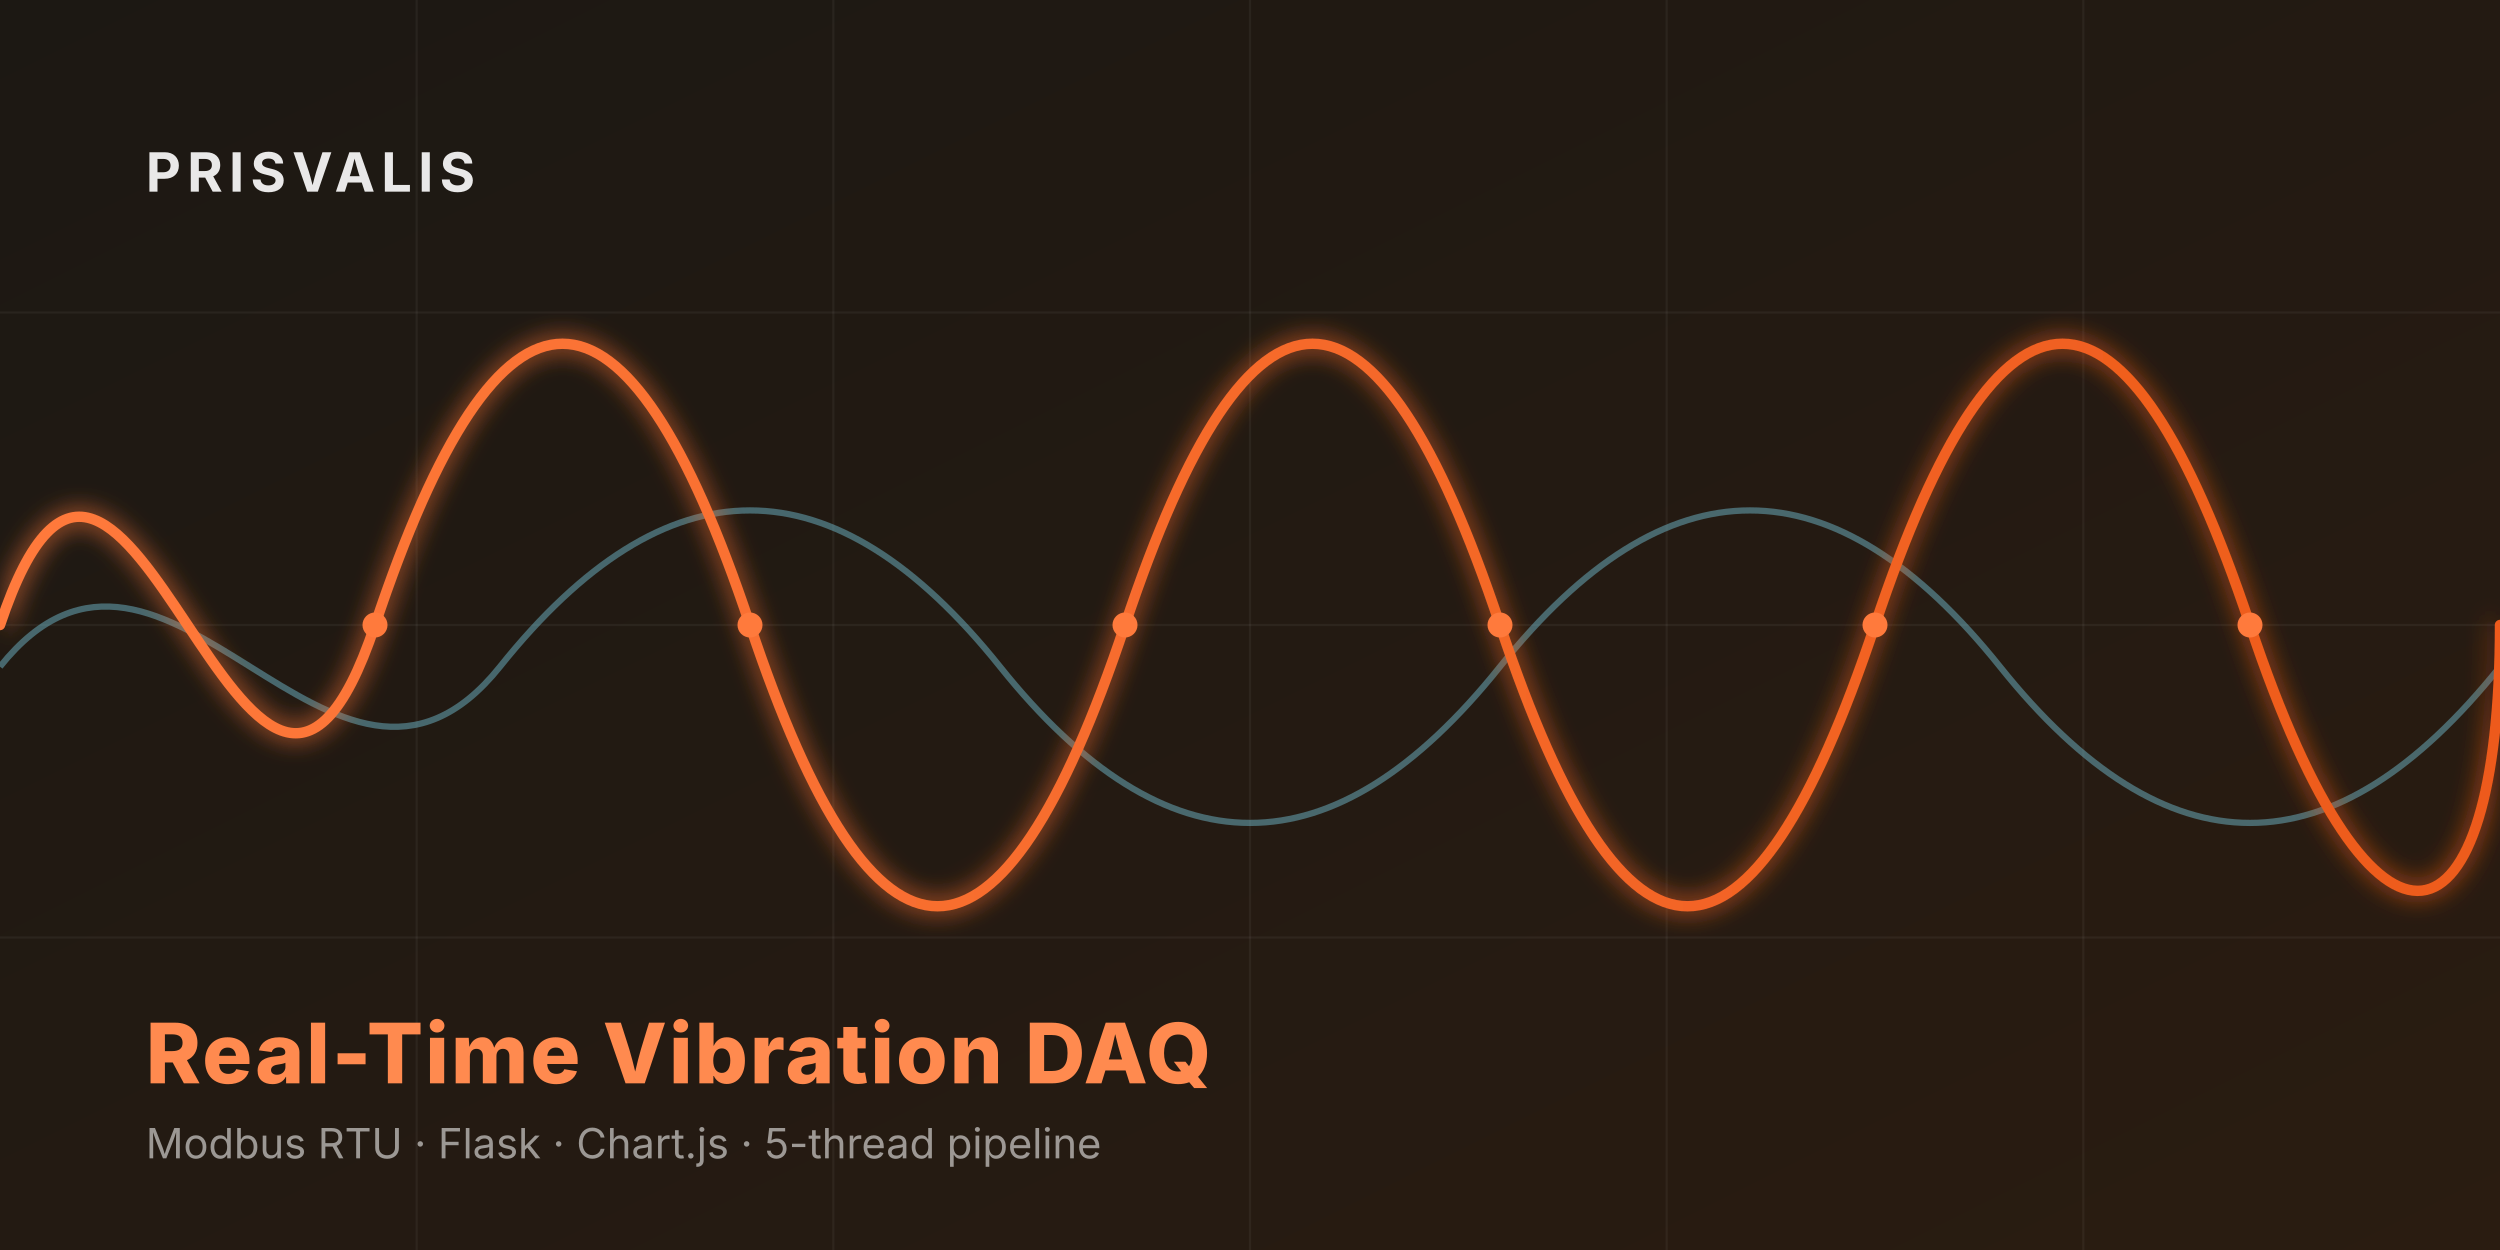
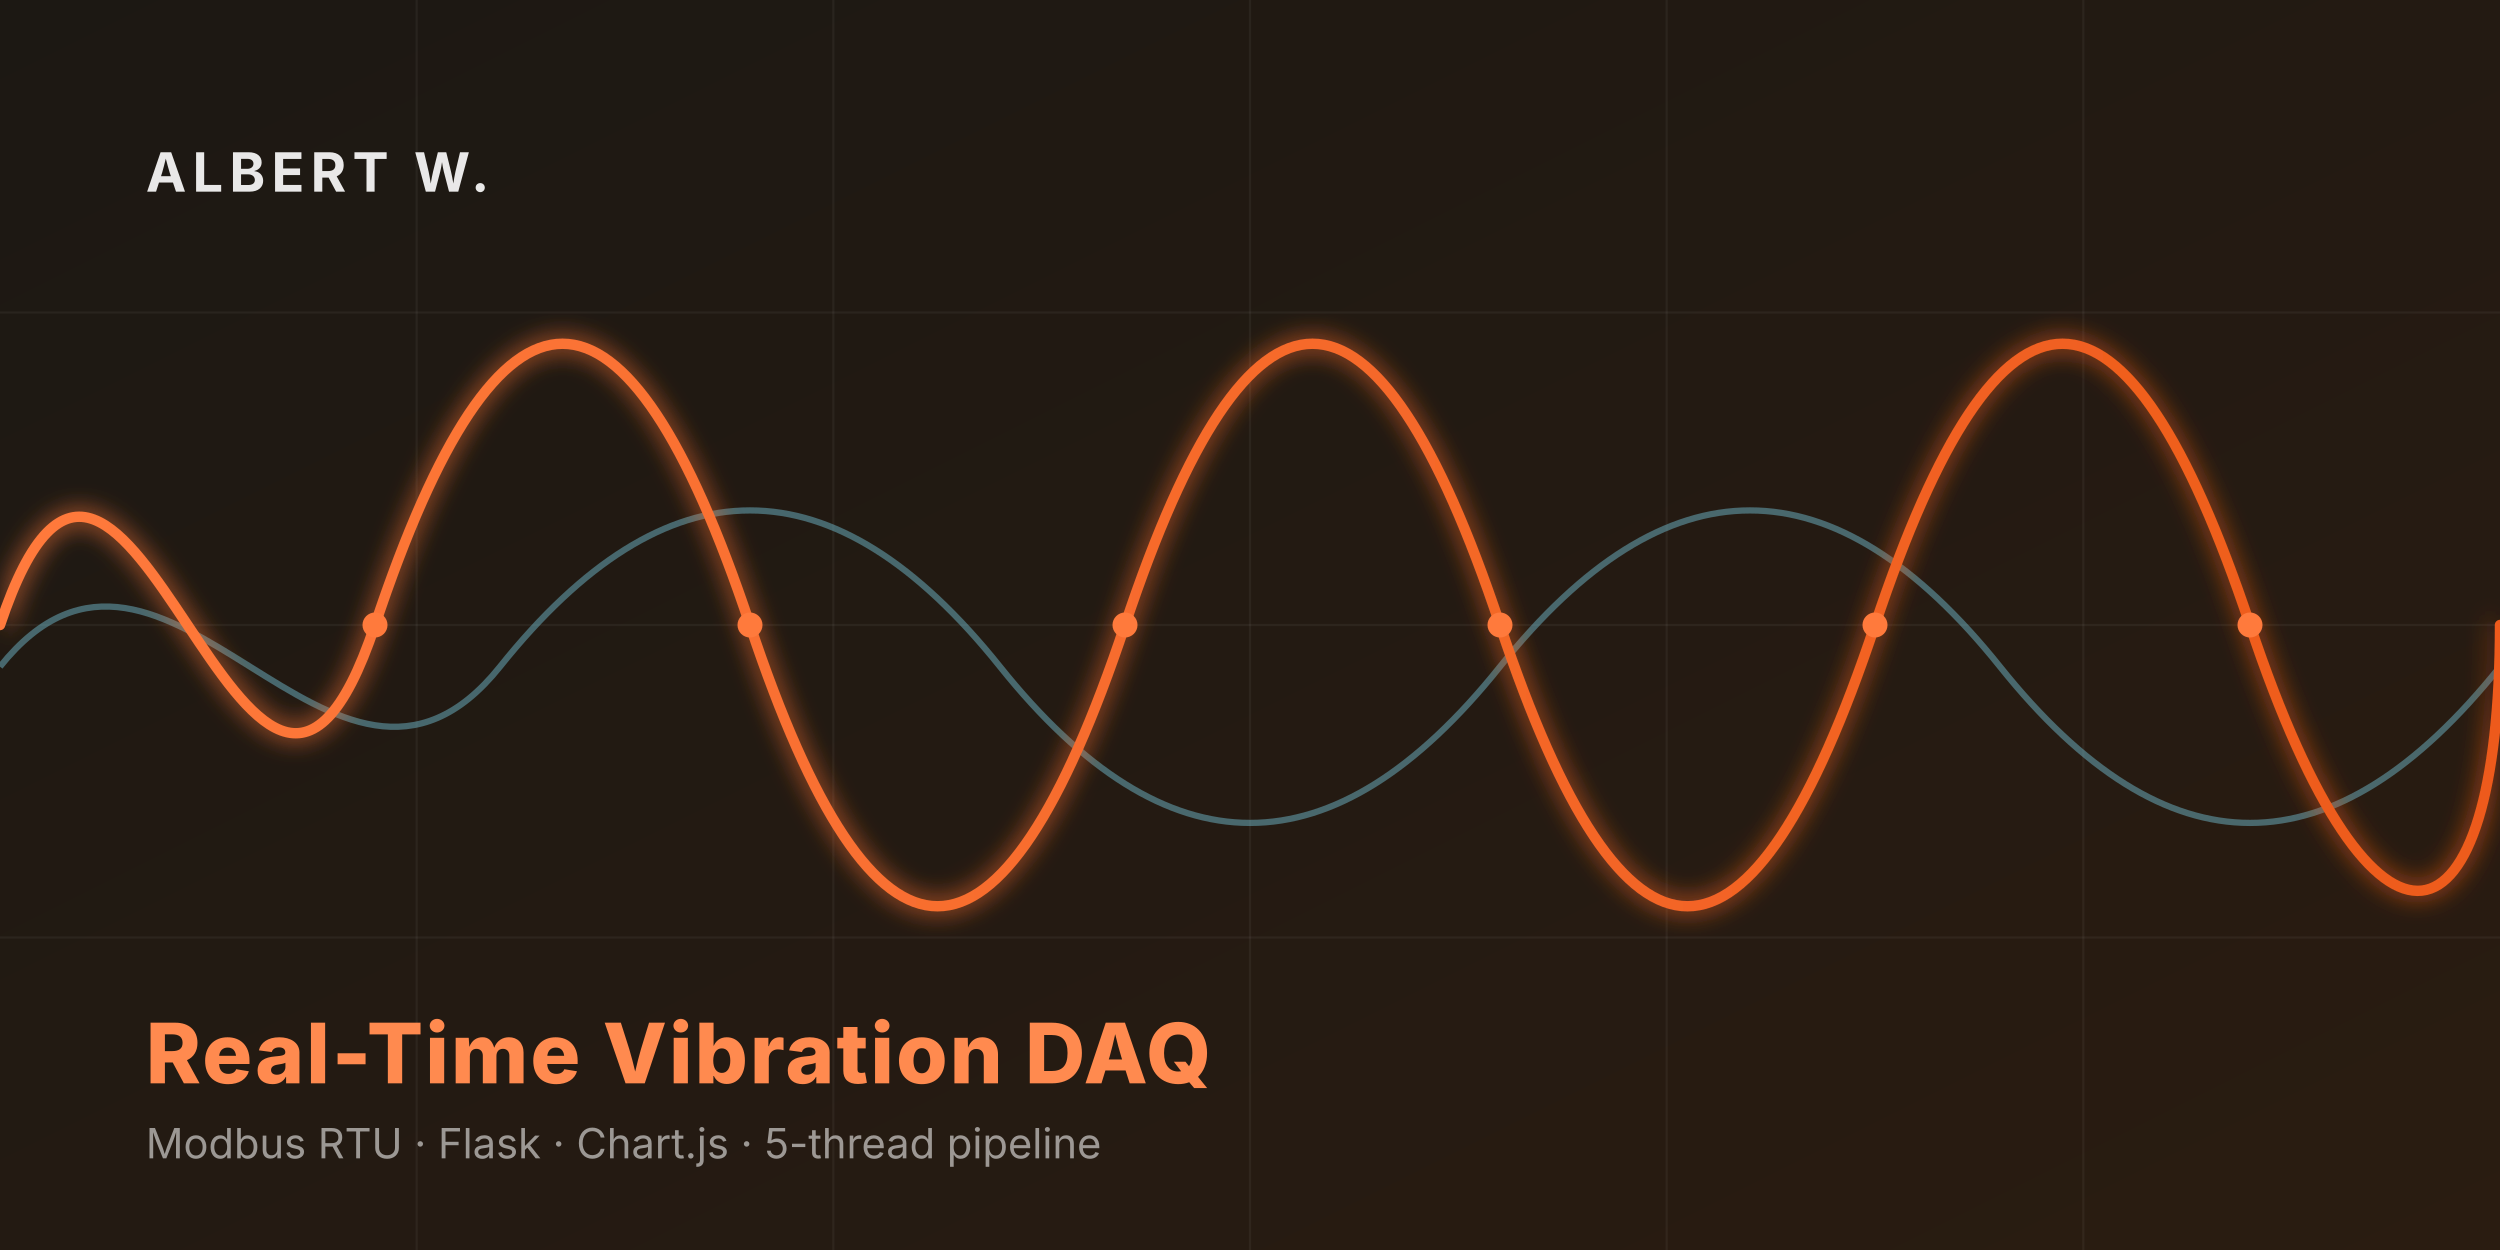
<svg xmlns="http://www.w3.org/2000/svg" viewBox="0 0 1200 600" width="1200" height="600" font-family="Inter, Helvetica, Arial, sans-serif">
  <defs>
    <linearGradient id="bg" x1="0" y1="0" x2="1" y2="1">
      <stop offset="0" stop-color="#1c1813" />
      <stop offset="1" stop-color="#2a1c11" />
    </linearGradient>
    <linearGradient id="wave" x1="0" y1="0" x2="1" y2="0">
      <stop offset="0" stop-color="#ff7a3c" />
      <stop offset="1" stop-color="#ed5a1a" />
    </linearGradient>
    <filter id="glow" x="-20%" y="-50%" width="140%" height="200%">
      <feGaussianBlur stdDeviation="6" result="b" />
      <feMerge>
        <feMergeNode in="b" />
        <feMergeNode in="SourceGraphic" />
      </feMerge>
    </filter>
  </defs>
  <rect width="1200" height="600" fill="url(#bg)" />
  <g stroke="#ffffff" stroke-opacity="0.05" stroke-width="1">
    <line x1="0" y1="150" x2="1200" y2="150" />
    <line x1="0" y1="300" x2="1200" y2="300" />
    <line x1="0" y1="450" x2="1200" y2="450" />
    <line x1="200" y1="0" x2="200" y2="600" />
    <line x1="400" y1="0" x2="400" y2="600" />
    <line x1="600" y1="0" x2="600" y2="600" />
    <line x1="800" y1="0" x2="800" y2="600" />
    <line x1="1000" y1="0" x2="1000" y2="600" />
  </g>
  <path d="M0 320 C 80 220, 160 420, 240 320 S 400 220, 480 320 S 640 420, 720 320 S 880 220, 960 320 S 1120 420, 1200 320" fill="none" stroke="#6fb7c9" stroke-opacity="0.5" stroke-width="3" />
  <path d="M0 300 C 60 120, 120 480, 180 300 S 300 120, 360 300 S 480 480, 540 300 S 660 120, 720 300 S 840 480, 900 300 S 1020 120, 1080 300 S 1200 460, 1200 300" fill="none" stroke="url(#wave)" stroke-width="5" stroke-linecap="round" filter="url(#glow)" />
  <g fill="#ff7a3c">
    <circle cx="180" cy="300" r="6" />
    <circle cx="360" cy="300" r="6" />
    <circle cx="540" cy="300" r="6" />
    <circle cx="720" cy="300" r="6" />
    <circle cx="900" cy="300" r="6" />
    <circle cx="1080" cy="300" r="6" />
  </g>
-   <text x="70" y="92" fill="#ffffff" font-size="26" font-weight="700" letter-spacing="3" opacity="0.9">PRISVALIS</text>
+   <text x="70" y="92" fill="#ffffff" font-size="26" font-weight="700" letter-spacing="3" opacity="0.9">ALBERT W.</text>
  <text x="70" y="520" fill="#ff8a4f" font-size="40" font-weight="800" letter-spacing="1">Real-Time Vibration DAQ</text>
  <text x="70" y="556" fill="#ffffff" font-size="20" opacity="0.55">Modbus RTU · Flask · Chart.js · 5-thread pipeline</text>
</svg>
